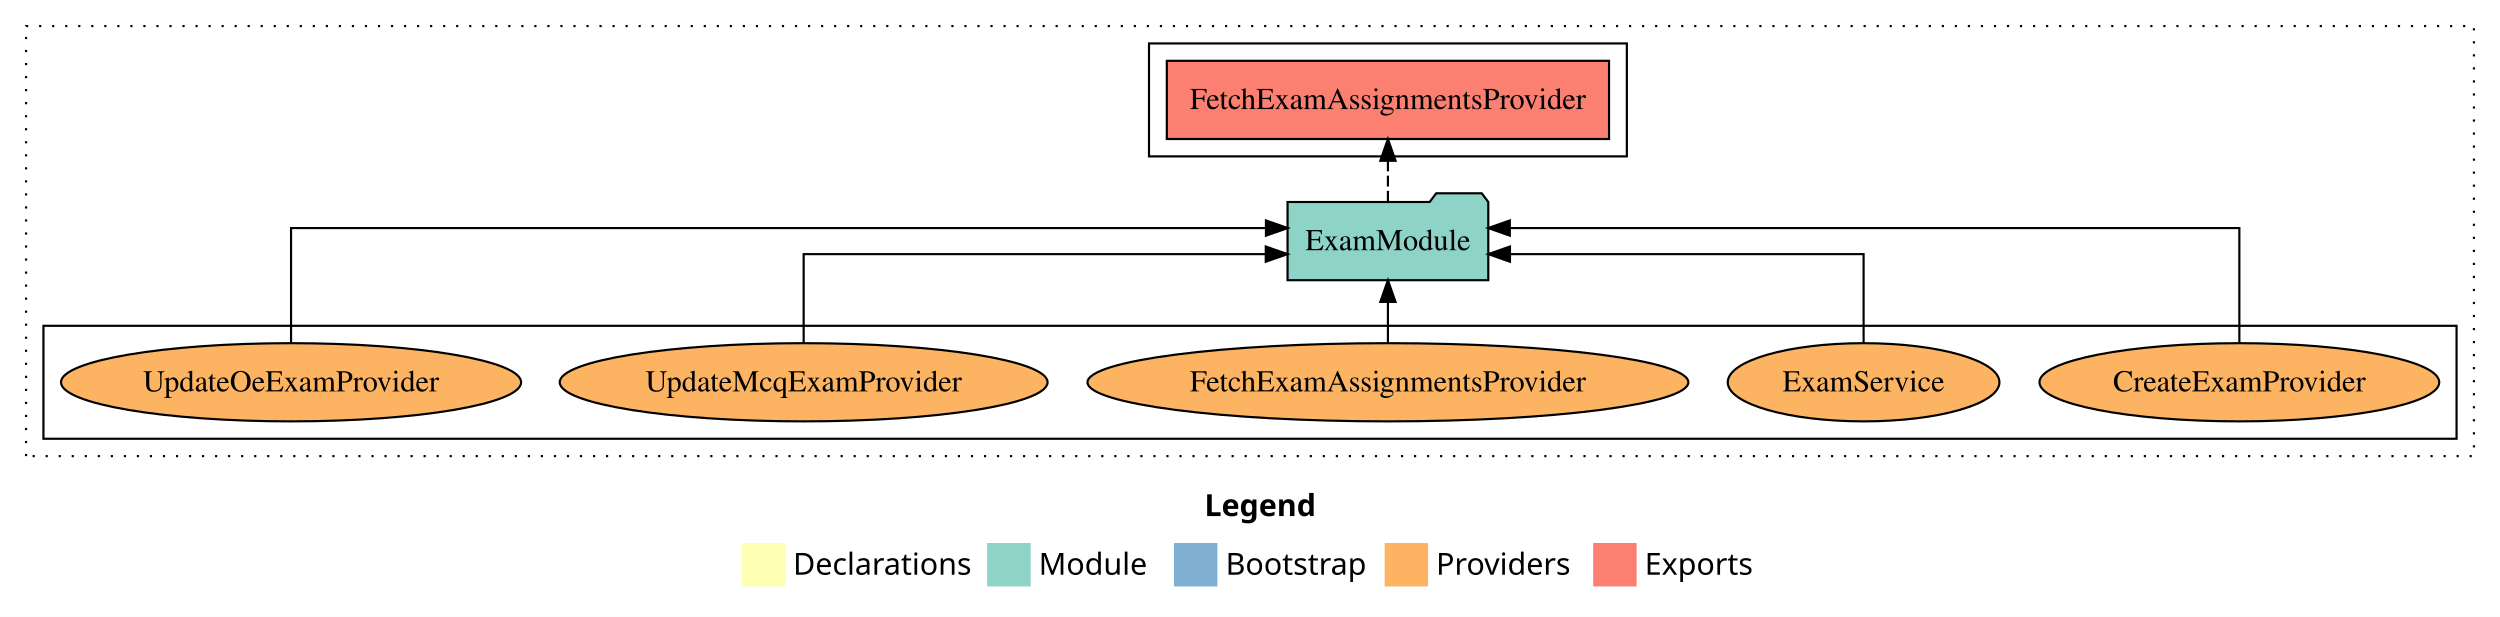
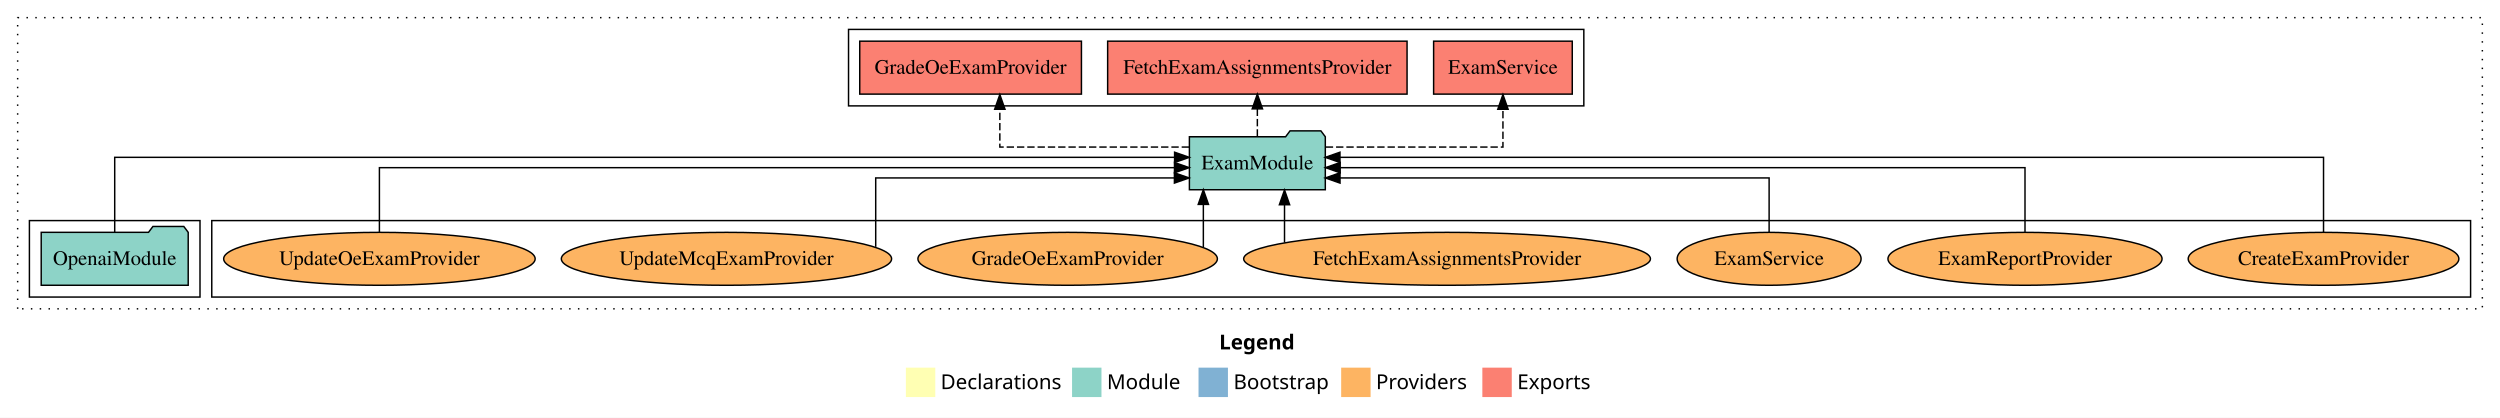
- <svg xmlns="http://www.w3.org/2000/svg" width="1151pt" height="284pt" viewBox="0.00 0.00 1151.00 284.00">
+ <svg xmlns="http://www.w3.org/2000/svg" width="1700pt" height="284pt" viewBox="0.00 0.00 1700.00 284.00">
  <g id="graph0" class="graph" transform="scale(1 1) rotate(0) translate(4 280)">
-     <polygon fill="white" stroke="transparent" points="-4,4 -4,-280 1147,-280 1147,4 -4,4" />
-     <text text-anchor="start" x="550.51" y="-42.4" font-family="Times-12" font-weight="bold" font-size="14.00">Legend</text>
-     <polygon fill="#ffffb3" stroke="transparent" points="337.5,-10 337.5,-30 357.5,-30 357.5,-10 337.5,-10" />
-     <text text-anchor="start" x="361.13" y="-15.4" font-family="Times-12" font-size="14.00">  Declarations</text>
-     <polygon fill="#8dd3c7" stroke="transparent" points="450.5,-10 450.5,-30 470.5,-30 470.5,-10 450.5,-10" />
-     <text text-anchor="start" x="474.23" y="-15.4" font-family="Times-12" font-size="14.00">  Module</text>
-     <polygon fill="#80b1d3" stroke="transparent" points="536.5,-10 536.5,-30 556.5,-30 556.5,-10 536.5,-10" />
-     <text text-anchor="start" x="560.28" y="-15.4" font-family="Times-12" font-size="14.00">  Bootstrap</text>
-     <polygon fill="#fdb462" stroke="transparent" points="633.5,-10 633.5,-30 653.5,-30 653.5,-10 633.5,-10" />
-     <text text-anchor="start" x="657.17" y="-15.4" font-family="Times-12" font-size="14.00">  Providers</text>
-     <polygon fill="#fb8072" stroke="transparent" points="729.5,-10 729.5,-30 749.5,-30 749.5,-10 729.5,-10" />
-     <text text-anchor="start" x="753.23" y="-15.4" font-family="Times-12" font-size="14.00">  Exports</text>
+     <polygon fill="white" stroke="transparent" points="-4,4 -4,-280 1696,-280 1696,4 -4,4" />
+     <text text-anchor="start" x="825.01" y="-42.4" font-family="Times-12" font-weight="bold" font-size="14.00">Legend</text>
+     <polygon fill="#ffffb3" stroke="transparent" points="612,-10 612,-30 632,-30 632,-10 612,-10" />
+     <text text-anchor="start" x="635.63" y="-15.4" font-family="Times-12" font-size="14.00">  Declarations</text>
+     <polygon fill="#8dd3c7" stroke="transparent" points="725,-10 725,-30 745,-30 745,-10 725,-10" />
+     <text text-anchor="start" x="748.73" y="-15.4" font-family="Times-12" font-size="14.00">  Module</text>
+     <polygon fill="#80b1d3" stroke="transparent" points="811,-10 811,-30 831,-30 831,-10 811,-10" />
+     <text text-anchor="start" x="834.78" y="-15.4" font-family="Times-12" font-size="14.00">  Bootstrap</text>
+     <polygon fill="#fdb462" stroke="transparent" points="908,-10 908,-30 928,-30 928,-10 908,-10" />
+     <text text-anchor="start" x="931.67" y="-15.4" font-family="Times-12" font-size="14.00">  Providers</text>
+     <polygon fill="#fb8072" stroke="transparent" points="1004,-10 1004,-30 1024,-30 1024,-10 1004,-10" />
+     <text text-anchor="start" x="1027.73" y="-15.4" font-family="Times-12" font-size="14.00">  Exports</text>
    <g id="clust1" class="cluster">
-       <polygon fill="none" stroke="black" stroke-dasharray="1,5" points="8,-70 8,-268 1135,-268 1135,-70 8,-70" />
+       <polygon fill="none" stroke="black" stroke-dasharray="1,5" points="8,-70 8,-268 1684,-268 1684,-70 8,-70" />
    </g>
    <g id="clust4" class="cluster">
-       <polygon fill="none" stroke="black" points="525,-208 525,-260 745,-260 745,-208 525,-208" />
+       <polygon fill="none" stroke="black" points="573,-208 573,-260 1073,-260 1073,-208 573,-208" />
    </g>
    <g id="clust6" class="cluster">
-       <polygon fill="none" stroke="black" points="16,-78 16,-130 1127,-130 1127,-78 16,-78" />
+       <polygon fill="none" stroke="black" points="140,-78 140,-130 1676,-130 1676,-78 140,-78" />
+     </g>
+     <g id="clust3" class="cluster">
+       <polygon fill="none" stroke="black" points="16,-78 16,-130 132,-130 132,-78 16,-78" />
    </g>
    <g id="node1" class="node">
-       <polygon fill="#fb8072" stroke="black" points="736.8,-252 533.2,-252 533.2,-216 736.8,-216 736.8,-252" />
-       <text text-anchor="middle" x="635" y="-229.8" font-family="Times,serif" font-size="14.00">FetchExamAssignmentsProvider </text>
+       <polygon fill="#8dd3c7" stroke="black" points="123.98,-122 120.98,-126 99.98,-126 96.98,-122 24.02,-122 24.02,-86 123.98,-86 123.98,-122" />
+       <text text-anchor="middle" x="74" y="-99.8" font-family="Times,serif" font-size="14.00">OpenaiModule</text>
    </g>
    <g id="node2" class="node">
-       <polygon fill="#8dd3c7" stroke="black" points="681.21,-187 678.21,-191 657.21,-191 654.21,-187 588.79,-187 588.79,-151 681.21,-151 681.21,-187" />
-       <text text-anchor="middle" x="635" y="-164.8" font-family="Times,serif" font-size="14.00">ExamModule</text>
+       <polygon fill="#8dd3c7" stroke="black" points="897.21,-187 894.21,-191 873.21,-191 870.21,-187 804.79,-187 804.79,-151 897.21,-151 897.21,-187" />
+       <text text-anchor="middle" x="851" y="-164.8" font-family="Times,serif" font-size="14.00">ExamModule</text>
    </g>
    <g id="edge1" class="edge">
-       <path fill="none" stroke="black" stroke-dasharray="5,2" d="M635,-187.11C635,-187.11 635,-205.99 635,-205.99" />
-       <polygon fill="black" stroke="black" points="631.5,-205.99 635,-215.99 638.5,-205.99 631.5,-205.99" />
+       <path fill="none" stroke="black" d="M74,-122.13C74,-142.57 74,-173 74,-173 74,-173 794.72,-173 794.72,-173" />
+       <polygon fill="black" stroke="black" points="794.72,-176.5 804.72,-173 794.72,-169.5 794.72,-176.5" />
    </g>
    <g id="node3" class="node">
-       <ellipse fill="#fdb462" stroke="black" cx="1027" cy="-104" rx="92.03" ry="18" />
-       <text text-anchor="middle" x="1027" y="-99.8" font-family="Times,serif" font-size="14.00">CreateExamProvider</text>
+       <polygon fill="#fb8072" stroke="black" points="1065.14,-252 970.86,-252 970.86,-216 1065.14,-216 1065.14,-252" />
+       <text text-anchor="middle" x="1018" y="-229.8" font-family="Times,serif" font-size="14.00">ExamService </text>
    </g>
    <g id="edge2" class="edge">
-       <path fill="none" stroke="black" d="M1027,-122.28C1027,-143.32 1027,-175 1027,-175 1027,-175 691.12,-175 691.12,-175" />
-       <polygon fill="black" stroke="black" points="691.12,-171.5 681.12,-175 691.12,-178.5 691.12,-171.5" />
+       <path fill="none" stroke="black" stroke-dasharray="5,2" d="M897.52,-180C946.93,-180 1018,-180 1018,-180 1018,-180 1018,-205.72 1018,-205.72" />
+       <polygon fill="black" stroke="black" points="1014.5,-205.72 1018,-215.72 1021.5,-205.72 1014.5,-205.72" />
    </g>
    <g id="node4" class="node">
-       <ellipse fill="#fdb462" stroke="black" cx="854" cy="-104" rx="62.54" ry="18" />
-       <text text-anchor="middle" x="854" y="-99.8" font-family="Times,serif" font-size="14.00">ExamService</text>
+       <polygon fill="#fb8072" stroke="black" points="952.8,-252 749.2,-252 749.2,-216 952.8,-216 952.8,-252" />
+       <text text-anchor="middle" x="851" y="-229.8" font-family="Times,serif" font-size="14.00">FetchExamAssignmentsProvider </text>
    </g>
    <g id="edge3" class="edge">
-       <path fill="none" stroke="black" d="M854,-122.02C854,-139.37 854,-163 854,-163 854,-163 691.18,-163 691.18,-163" />
-       <polygon fill="black" stroke="black" points="691.18,-159.5 681.18,-163 691.18,-166.5 691.18,-159.5" />
+       <path fill="none" stroke="black" stroke-dasharray="5,2" d="M851,-187.11C851,-187.11 851,-205.99 851,-205.99" />
+       <polygon fill="black" stroke="black" points="847.5,-205.99 851,-215.99 854.5,-205.99 847.5,-205.99" />
    </g>
    <g id="node5" class="node">
-       <ellipse fill="#fdb462" stroke="black" cx="635" cy="-104" rx="138.32" ry="18" />
-       <text text-anchor="middle" x="635" y="-99.8" font-family="Times,serif" font-size="14.00">FetchExamAssignmentsProvider</text>
+       <polygon fill="#fb8072" stroke="black" points="731.38,-252 580.62,-252 580.62,-216 731.38,-216 731.38,-252" />
+       <text text-anchor="middle" x="656" y="-229.8" font-family="Times,serif" font-size="14.00">GradeOeExamProvider </text>
    </g>
    <g id="edge4" class="edge">
-       <path fill="none" stroke="black" d="M635,-122.11C635,-122.11 635,-140.99 635,-140.99" />
-       <polygon fill="black" stroke="black" points="631.5,-140.99 635,-150.99 638.5,-140.99 631.5,-140.99" />
+       <path fill="none" stroke="black" stroke-dasharray="5,2" d="M804.53,-180C752.66,-180 675.89,-180 675.89,-180 675.89,-180 675.89,-205.72 675.89,-205.72" />
+       <polygon fill="black" stroke="black" points="672.39,-205.72 675.89,-215.72 679.39,-205.72 672.39,-205.72" />
    </g>
    <g id="node6" class="node">
-       <ellipse fill="#fdb462" stroke="black" cx="366" cy="-104" rx="112.3" ry="18" />
-       <text text-anchor="middle" x="366" y="-99.8" font-family="Times,serif" font-size="14.00">UpdateMcqExamProvider</text>
+       <ellipse fill="#fdb462" stroke="black" cx="1576" cy="-104" rx="92.03" ry="18" />
+       <text text-anchor="middle" x="1576" y="-99.8" font-family="Times,serif" font-size="14.00">CreateExamProvider</text>
    </g>
    <g id="edge5" class="edge">
-       <path fill="none" stroke="black" d="M366,-122.02C366,-139.37 366,-163 366,-163 366,-163 578.76,-163 578.76,-163" />
-       <polygon fill="black" stroke="black" points="578.76,-166.5 588.76,-163 578.76,-159.5 578.76,-166.5" />
+       <path fill="none" stroke="black" d="M1576,-122.13C1576,-142.57 1576,-173 1576,-173 1576,-173 907.18,-173 907.18,-173" />
+       <polygon fill="black" stroke="black" points="907.18,-169.5 897.18,-173 907.18,-176.5 907.18,-169.5" />
    </g>
    <g id="node7" class="node">
-       <ellipse fill="#fdb462" stroke="black" cx="130" cy="-104" rx="105.92" ry="18" />
-       <text text-anchor="middle" x="130" y="-99.8" font-family="Times,serif" font-size="14.00">UpdateOeExamProvider</text>
+       <ellipse fill="#fdb462" stroke="black" cx="1373" cy="-104" rx="93.2" ry="18" />
+       <text text-anchor="middle" x="1373" y="-99.8" font-family="Times,serif" font-size="14.00">ExamReportProvider</text>
    </g>
    <g id="edge6" class="edge">
-       <path fill="none" stroke="black" d="M130,-122.28C130,-143.32 130,-175 130,-175 130,-175 578.85,-175 578.85,-175" />
-       <polygon fill="black" stroke="black" points="578.85,-178.5 588.85,-175 578.85,-171.5 578.85,-178.5" />
+       <path fill="none" stroke="black" d="M1373,-122.27C1373,-140.56 1373,-166 1373,-166 1373,-166 907.32,-166 907.32,-166" />
+       <polygon fill="black" stroke="black" points="907.32,-162.5 897.32,-166 907.32,-169.5 907.32,-162.5" />
+     </g>
+     <g id="node8" class="node">
+       <ellipse fill="#fdb462" stroke="black" cx="1199" cy="-104" rx="62.54" ry="18" />
+       <text text-anchor="middle" x="1199" y="-99.8" font-family="Times,serif" font-size="14.00">ExamService</text>
+     </g>
+     <g id="edge7" class="edge">
+       <path fill="none" stroke="black" d="M1199,-122.01C1199,-138.05 1199,-159 1199,-159 1199,-159 907.21,-159 907.21,-159" />
+       <polygon fill="black" stroke="black" points="907.21,-155.5 897.21,-159 907.21,-162.5 907.21,-155.5" />
+     </g>
+     <g id="node9" class="node">
+       <ellipse fill="#fdb462" stroke="black" cx="980" cy="-104" rx="138.32" ry="18" />
+       <text text-anchor="middle" x="980" y="-99.8" font-family="Times,serif" font-size="14.00">FetchExamAssignmentsProvider</text>
+     </g>
+     <g id="edge8" class="edge">
+       <path fill="none" stroke="black" d="M869.47,-115.03C869.47,-115.03 869.47,-140.78 869.47,-140.78" />
+       <polygon fill="black" stroke="black" points="865.97,-140.78 869.47,-150.78 872.97,-140.78 865.97,-140.78" />
+     </g>
+     <g id="node10" class="node">
+       <ellipse fill="#fdb462" stroke="black" cx="722" cy="-104" rx="101.83" ry="18" />
+       <text text-anchor="middle" x="722" y="-99.8" font-family="Times,serif" font-size="14.00">GradeOeExamProvider</text>
+     </g>
+     <g id="edge9" class="edge">
+       <path fill="none" stroke="black" d="M814.28,-111.71C814.28,-111.71 814.28,-140.99 814.28,-140.99" />
+       <polygon fill="black" stroke="black" points="810.78,-140.99 814.28,-150.99 817.78,-140.99 810.78,-140.99" />
+     </g>
+     <g id="node11" class="node">
+       <ellipse fill="#fdb462" stroke="black" cx="490" cy="-104" rx="112.3" ry="18" />
+       <text text-anchor="middle" x="490" y="-99.8" font-family="Times,serif" font-size="14.00">UpdateMcqExamProvider</text>
+     </g>
+     <g id="edge10" class="edge">
+       <path fill="none" stroke="black" d="M591.48,-112.12C591.48,-127.41 591.48,-159 591.48,-159 591.48,-159 794.6,-159 794.6,-159" />
+       <polygon fill="black" stroke="black" points="794.6,-162.5 804.6,-159 794.6,-155.5 794.6,-162.5" />
+     </g>
+     <g id="node12" class="node">
+       <ellipse fill="#fdb462" stroke="black" cx="254" cy="-104" rx="105.92" ry="18" />
+       <text text-anchor="middle" x="254" y="-99.8" font-family="Times,serif" font-size="14.00">UpdateOeExamProvider</text>
+     </g>
+     <g id="edge11" class="edge">
+       <path fill="none" stroke="black" d="M254,-122.27C254,-140.56 254,-166 254,-166 254,-166 794.65,-166 794.65,-166" />
+       <polygon fill="black" stroke="black" points="794.65,-169.5 804.65,-166 794.65,-162.5 794.65,-169.5" />
    </g>
  </g>
</svg>
